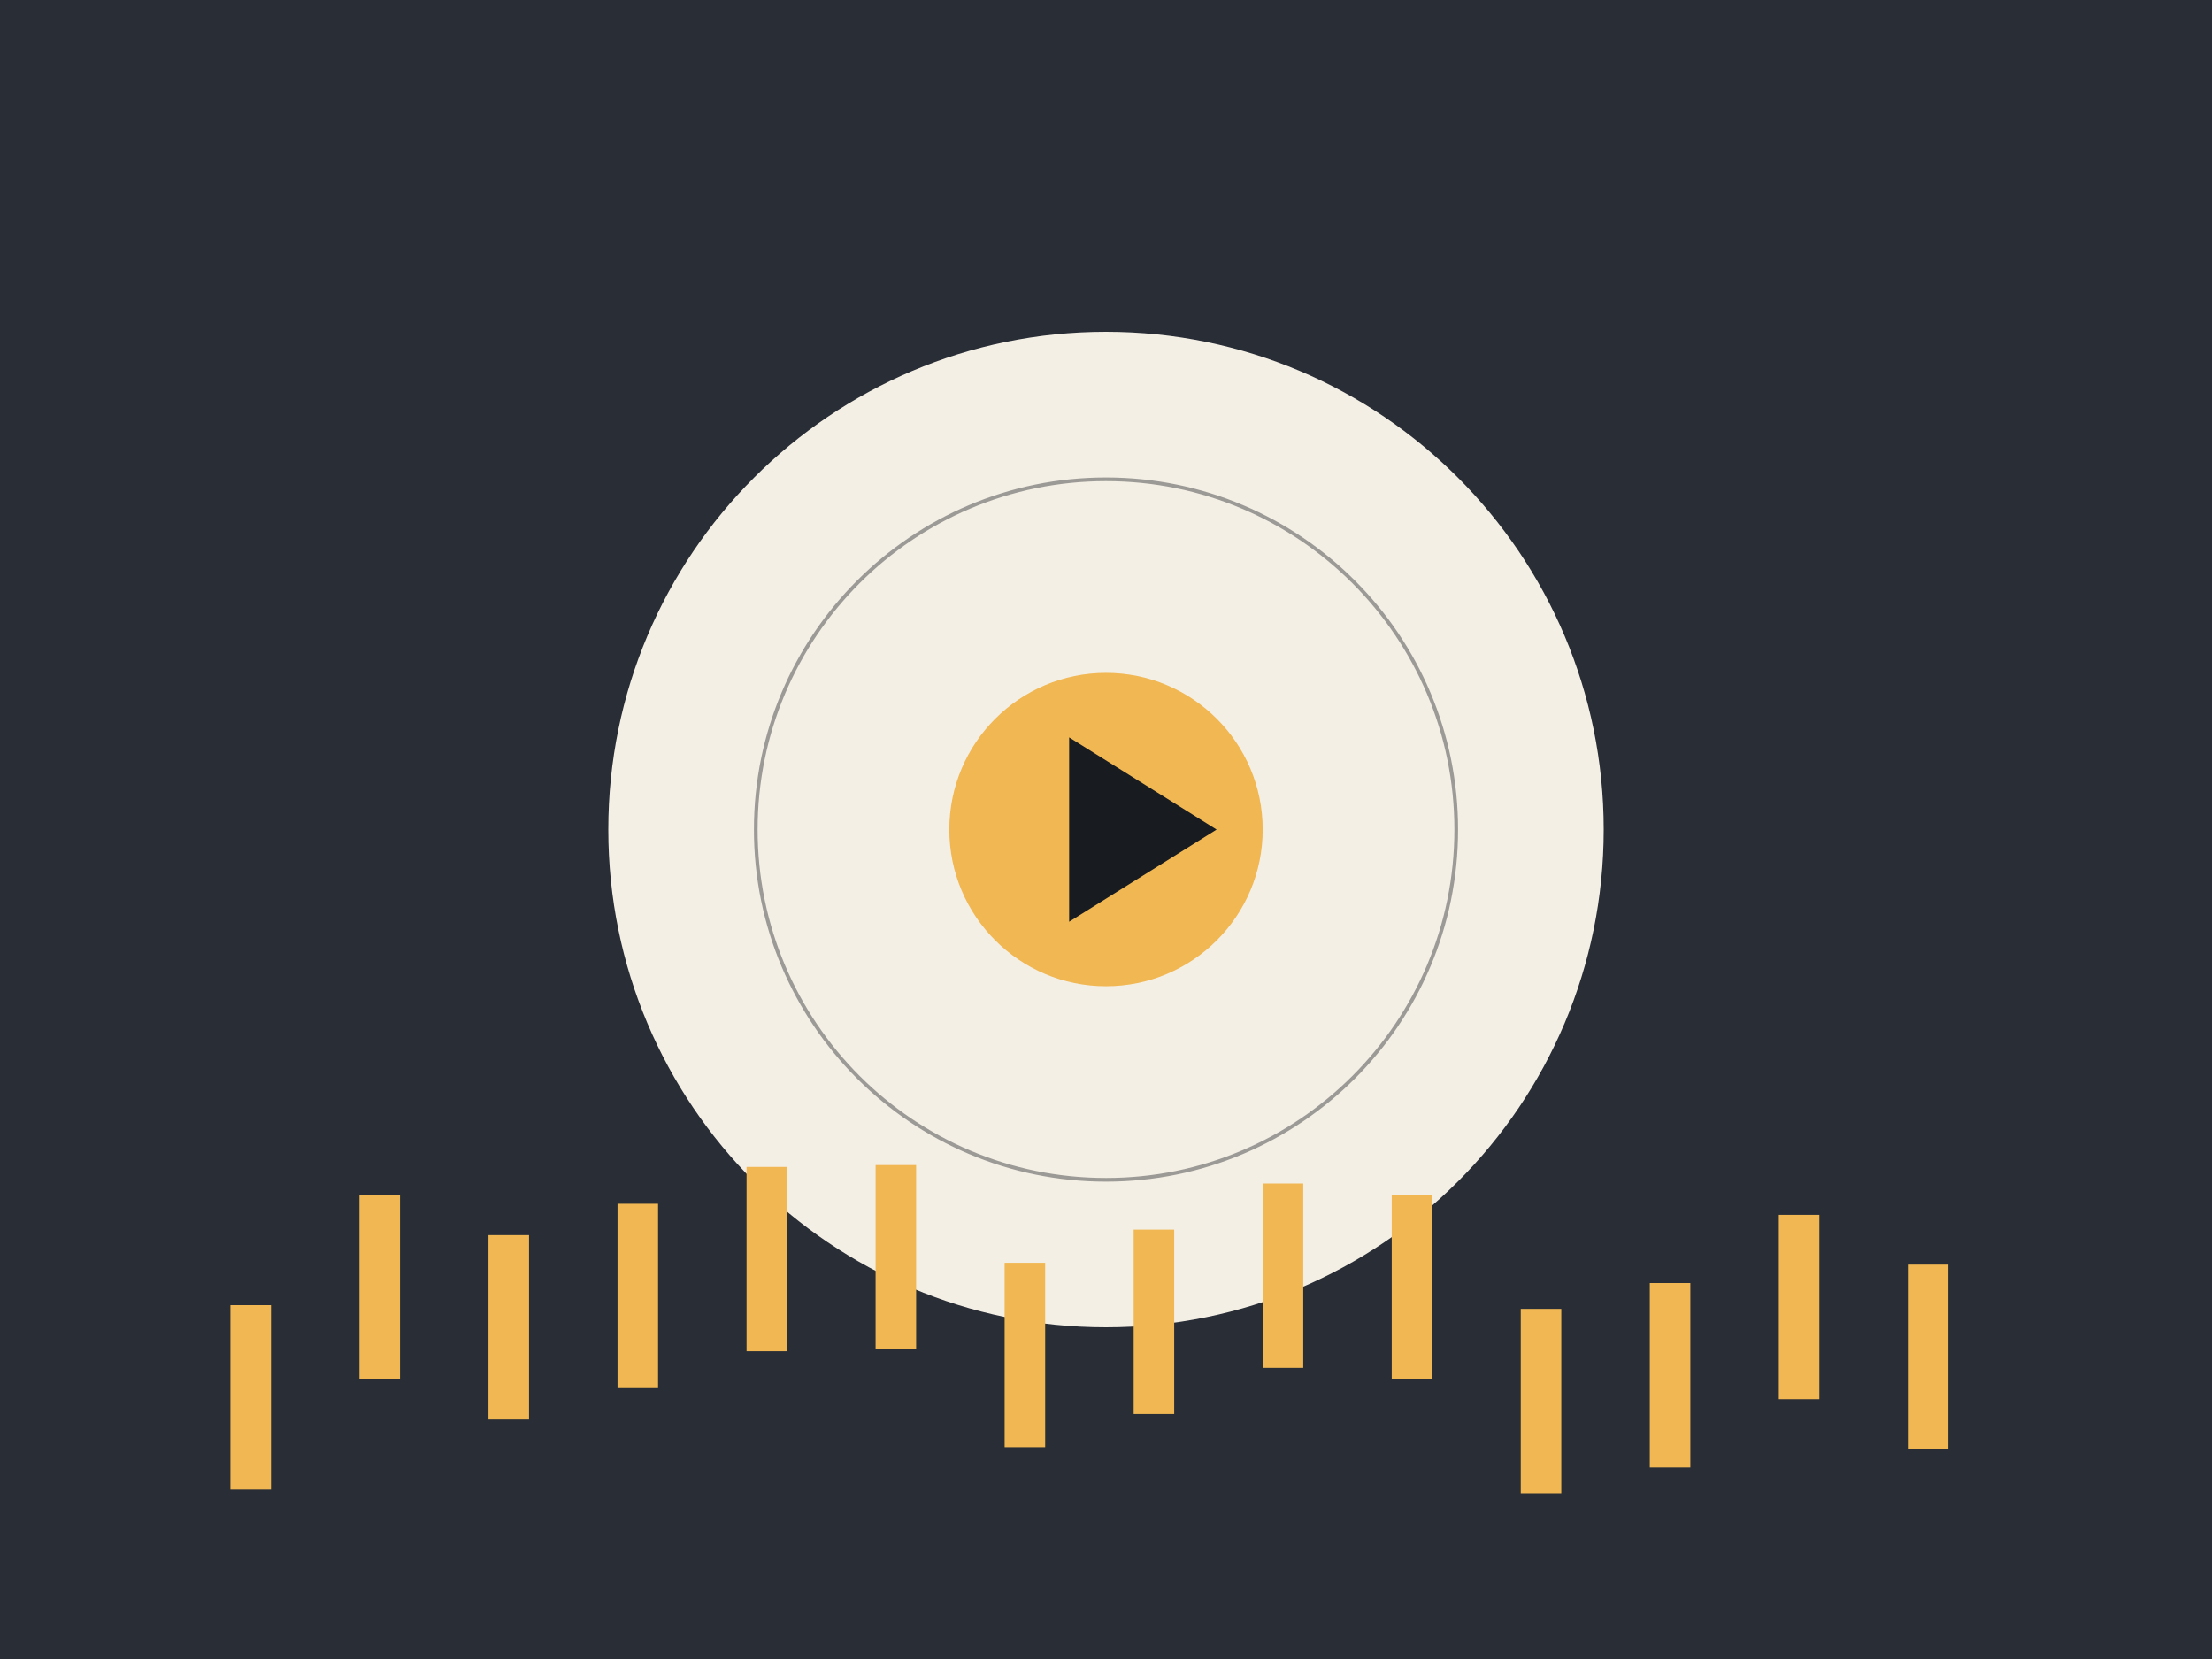
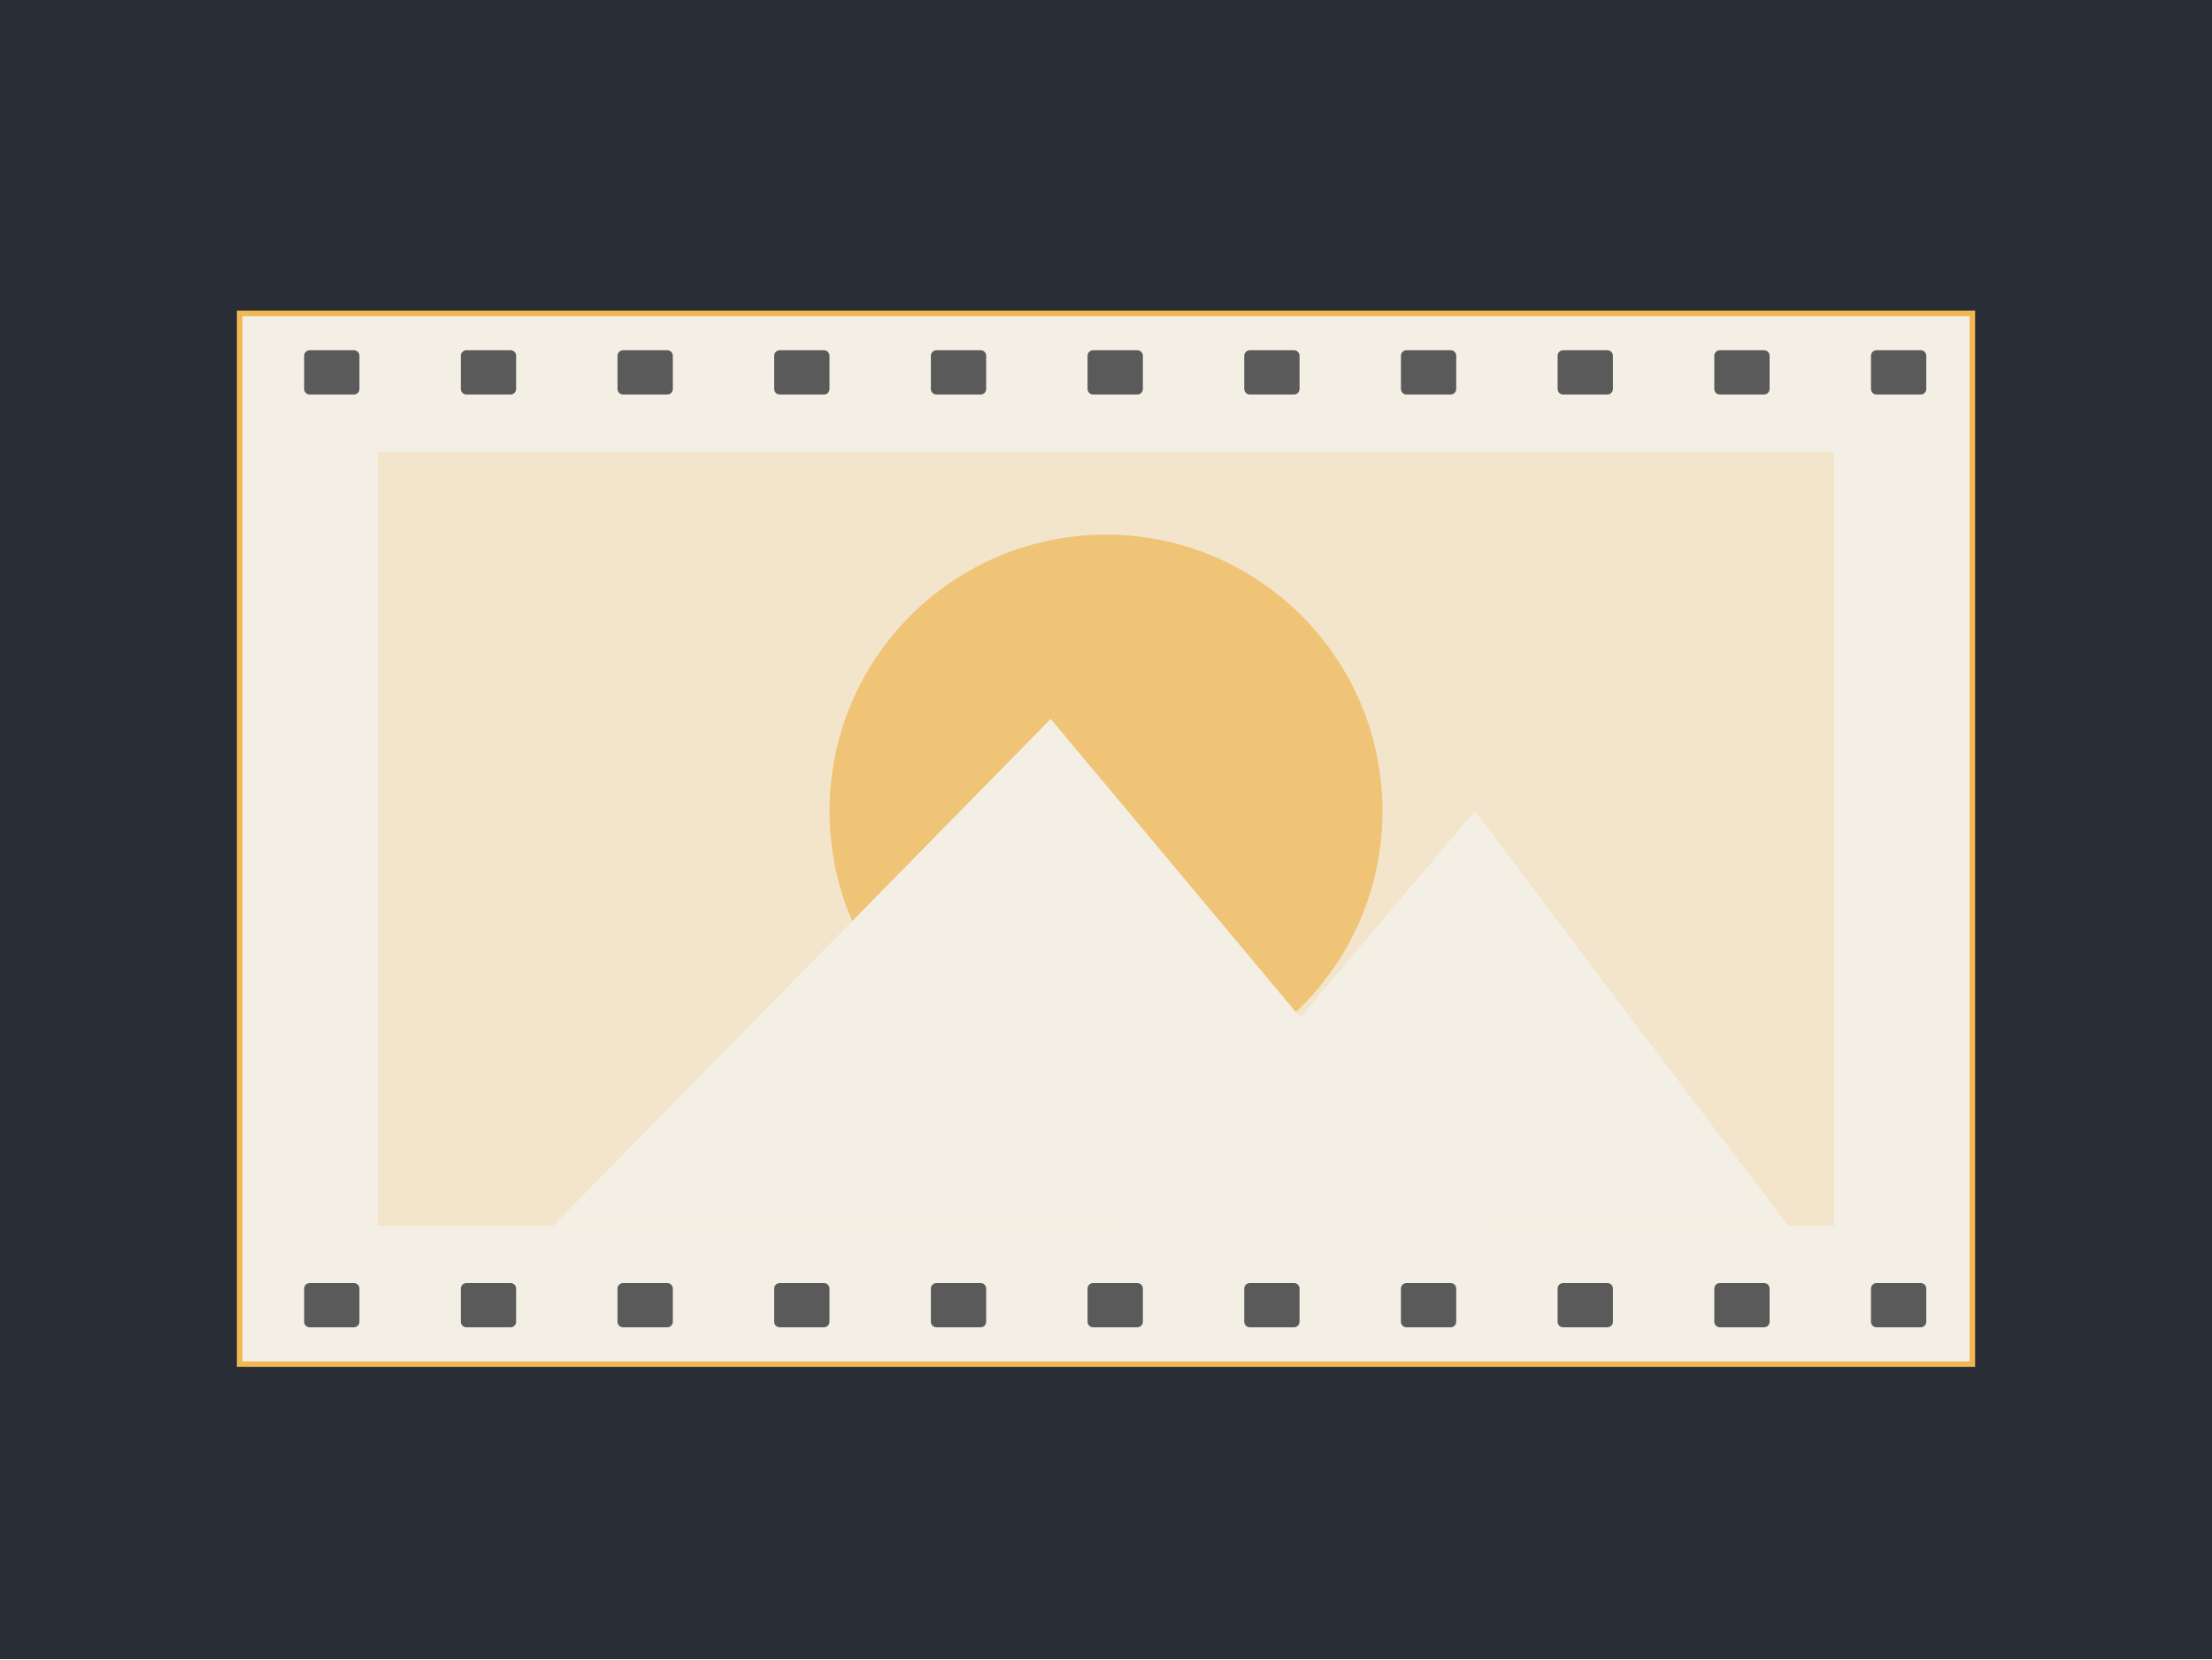
<svg xmlns="http://www.w3.org/2000/svg" width="1200" height="900" viewBox="0 0 1200 900" role="img">
  <rect width="1200" height="900" fill="#282d36" />
-   <circle cx="600" cy="450" r="270" fill="#f4efe5" />
-   <circle cx="600" cy="450" r="190" fill="none" stroke="#181b20" stroke-width="2" opacity=".4" />
-   <circle cx="600" cy="450" r="85" fill="#f0b753" />
-   <path d="M580 400L660 450L580 500Z" fill="#181b20" />
-   <rect x="125" y="708" width="22" height="100" fill="#f0b753" />
-   <rect x="195" y="648" width="22" height="100" fill="#f0b753" />
-   <rect x="265" y="670" width="22" height="100" fill="#f0b753" />
-   <rect x="335" y="653" width="22" height="100" fill="#f0b753" />
-   <rect x="405" y="633" width="22" height="100" fill="#f0b753" />
-   <rect x="475" y="632" width="22" height="100" fill="#f0b753" />
-   <rect x="545" y="685" width="22" height="100" fill="#f0b753" />
-   <rect x="615" y="667" width="22" height="100" fill="#f0b753" />
-   <rect x="685" y="642" width="22" height="100" fill="#f0b753" />
-   <rect x="755" y="648" width="22" height="100" fill="#f0b753" />
-   <rect x="825" y="710" width="22" height="100" fill="#f0b753" />
-   <rect x="895" y="696" width="22" height="100" fill="#f0b753" />
-   <rect x="965" y="659" width="22" height="100" fill="#f0b753" />
-   <rect x="1035" y="686" width="22" height="100" fill="#f0b753" />
+   <rect x="130" y="170" width="940" height="570" fill="#f4efe5" stroke="#f0b753" stroke-width="3" />
+   <rect x="205" y="245" width="790" height="420" fill="#f0b753" opacity=".18" />
+   <circle cx="600" cy="440" r="150" fill="#f0b753" opacity=".7" />
+   <path d="M300 665L570 390L800 665Z" fill="#f4efe5" />
+   <path d="M610 665L800 440L970 665Z" fill="#f4efe5" />
+   <rect x="165" y="190" width="30" height="24" rx="3" fill="#181b20" opacity=".7" />
+   <rect x="165" y="696" width="30" height="24" rx="3" fill="#181b20" opacity=".7" />
+   <rect x="250" y="190" width="30" height="24" rx="3" fill="#181b20" opacity=".7" />
+   <rect x="250" y="696" width="30" height="24" rx="3" fill="#181b20" opacity=".7" />
+   <rect x="335" y="190" width="30" height="24" rx="3" fill="#181b20" opacity=".7" />
+   <rect x="335" y="696" width="30" height="24" rx="3" fill="#181b20" opacity=".7" />
+   <rect x="420" y="190" width="30" height="24" rx="3" fill="#181b20" opacity=".7" />
+   <rect x="420" y="696" width="30" height="24" rx="3" fill="#181b20" opacity=".7" />
+   <rect x="505" y="190" width="30" height="24" rx="3" fill="#181b20" opacity=".7" />
+   <rect x="505" y="696" width="30" height="24" rx="3" fill="#181b20" opacity=".7" />
+   <rect x="590" y="190" width="30" height="24" rx="3" fill="#181b20" opacity=".7" />
+   <rect x="590" y="696" width="30" height="24" rx="3" fill="#181b20" opacity=".7" />
+   <rect x="675" y="190" width="30" height="24" rx="3" fill="#181b20" opacity=".7" />
+   <rect x="675" y="696" width="30" height="24" rx="3" fill="#181b20" opacity=".7" />
+   <rect x="760" y="190" width="30" height="24" rx="3" fill="#181b20" opacity=".7" />
+   <rect x="760" y="696" width="30" height="24" rx="3" fill="#181b20" opacity=".7" />
+   <rect x="845" y="190" width="30" height="24" rx="3" fill="#181b20" opacity=".7" />
+   <rect x="845" y="696" width="30" height="24" rx="3" fill="#181b20" opacity=".7" />
+   <rect x="930" y="190" width="30" height="24" rx="3" fill="#181b20" opacity=".7" />
+   <rect x="930" y="696" width="30" height="24" rx="3" fill="#181b20" opacity=".7" />
+   <rect x="1015" y="190" width="30" height="24" rx="3" fill="#181b20" opacity=".7" />
+   <rect x="1015" y="696" width="30" height="24" rx="3" fill="#181b20" opacity=".7" />
</svg>
